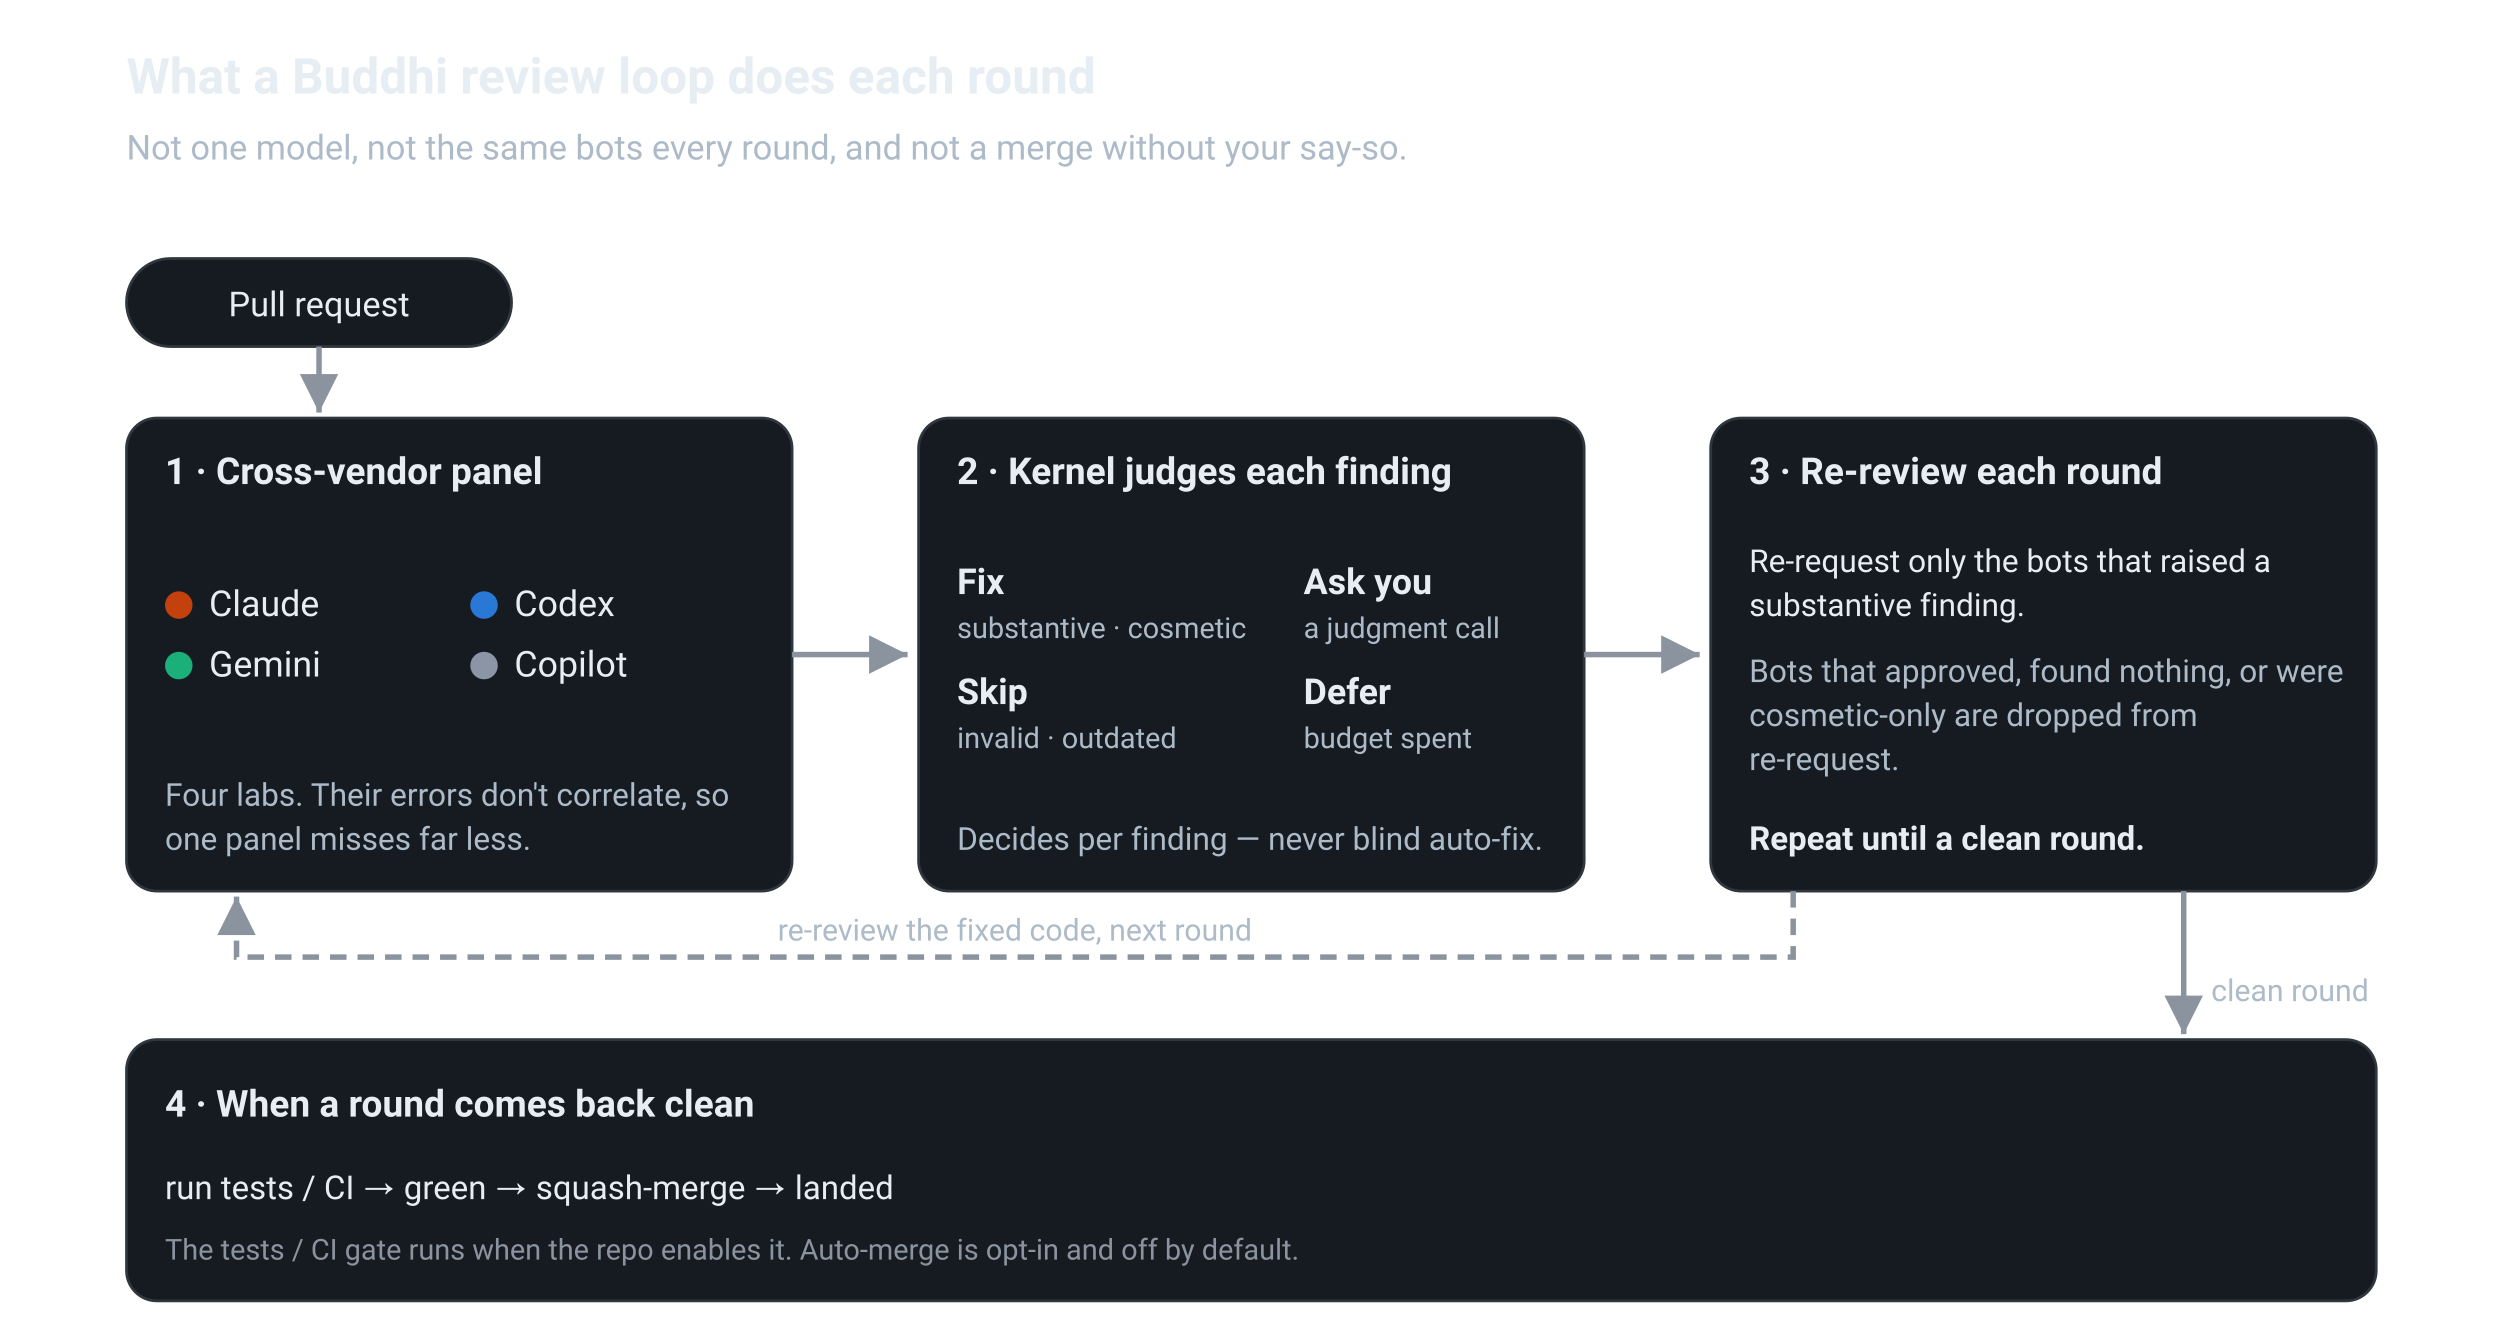
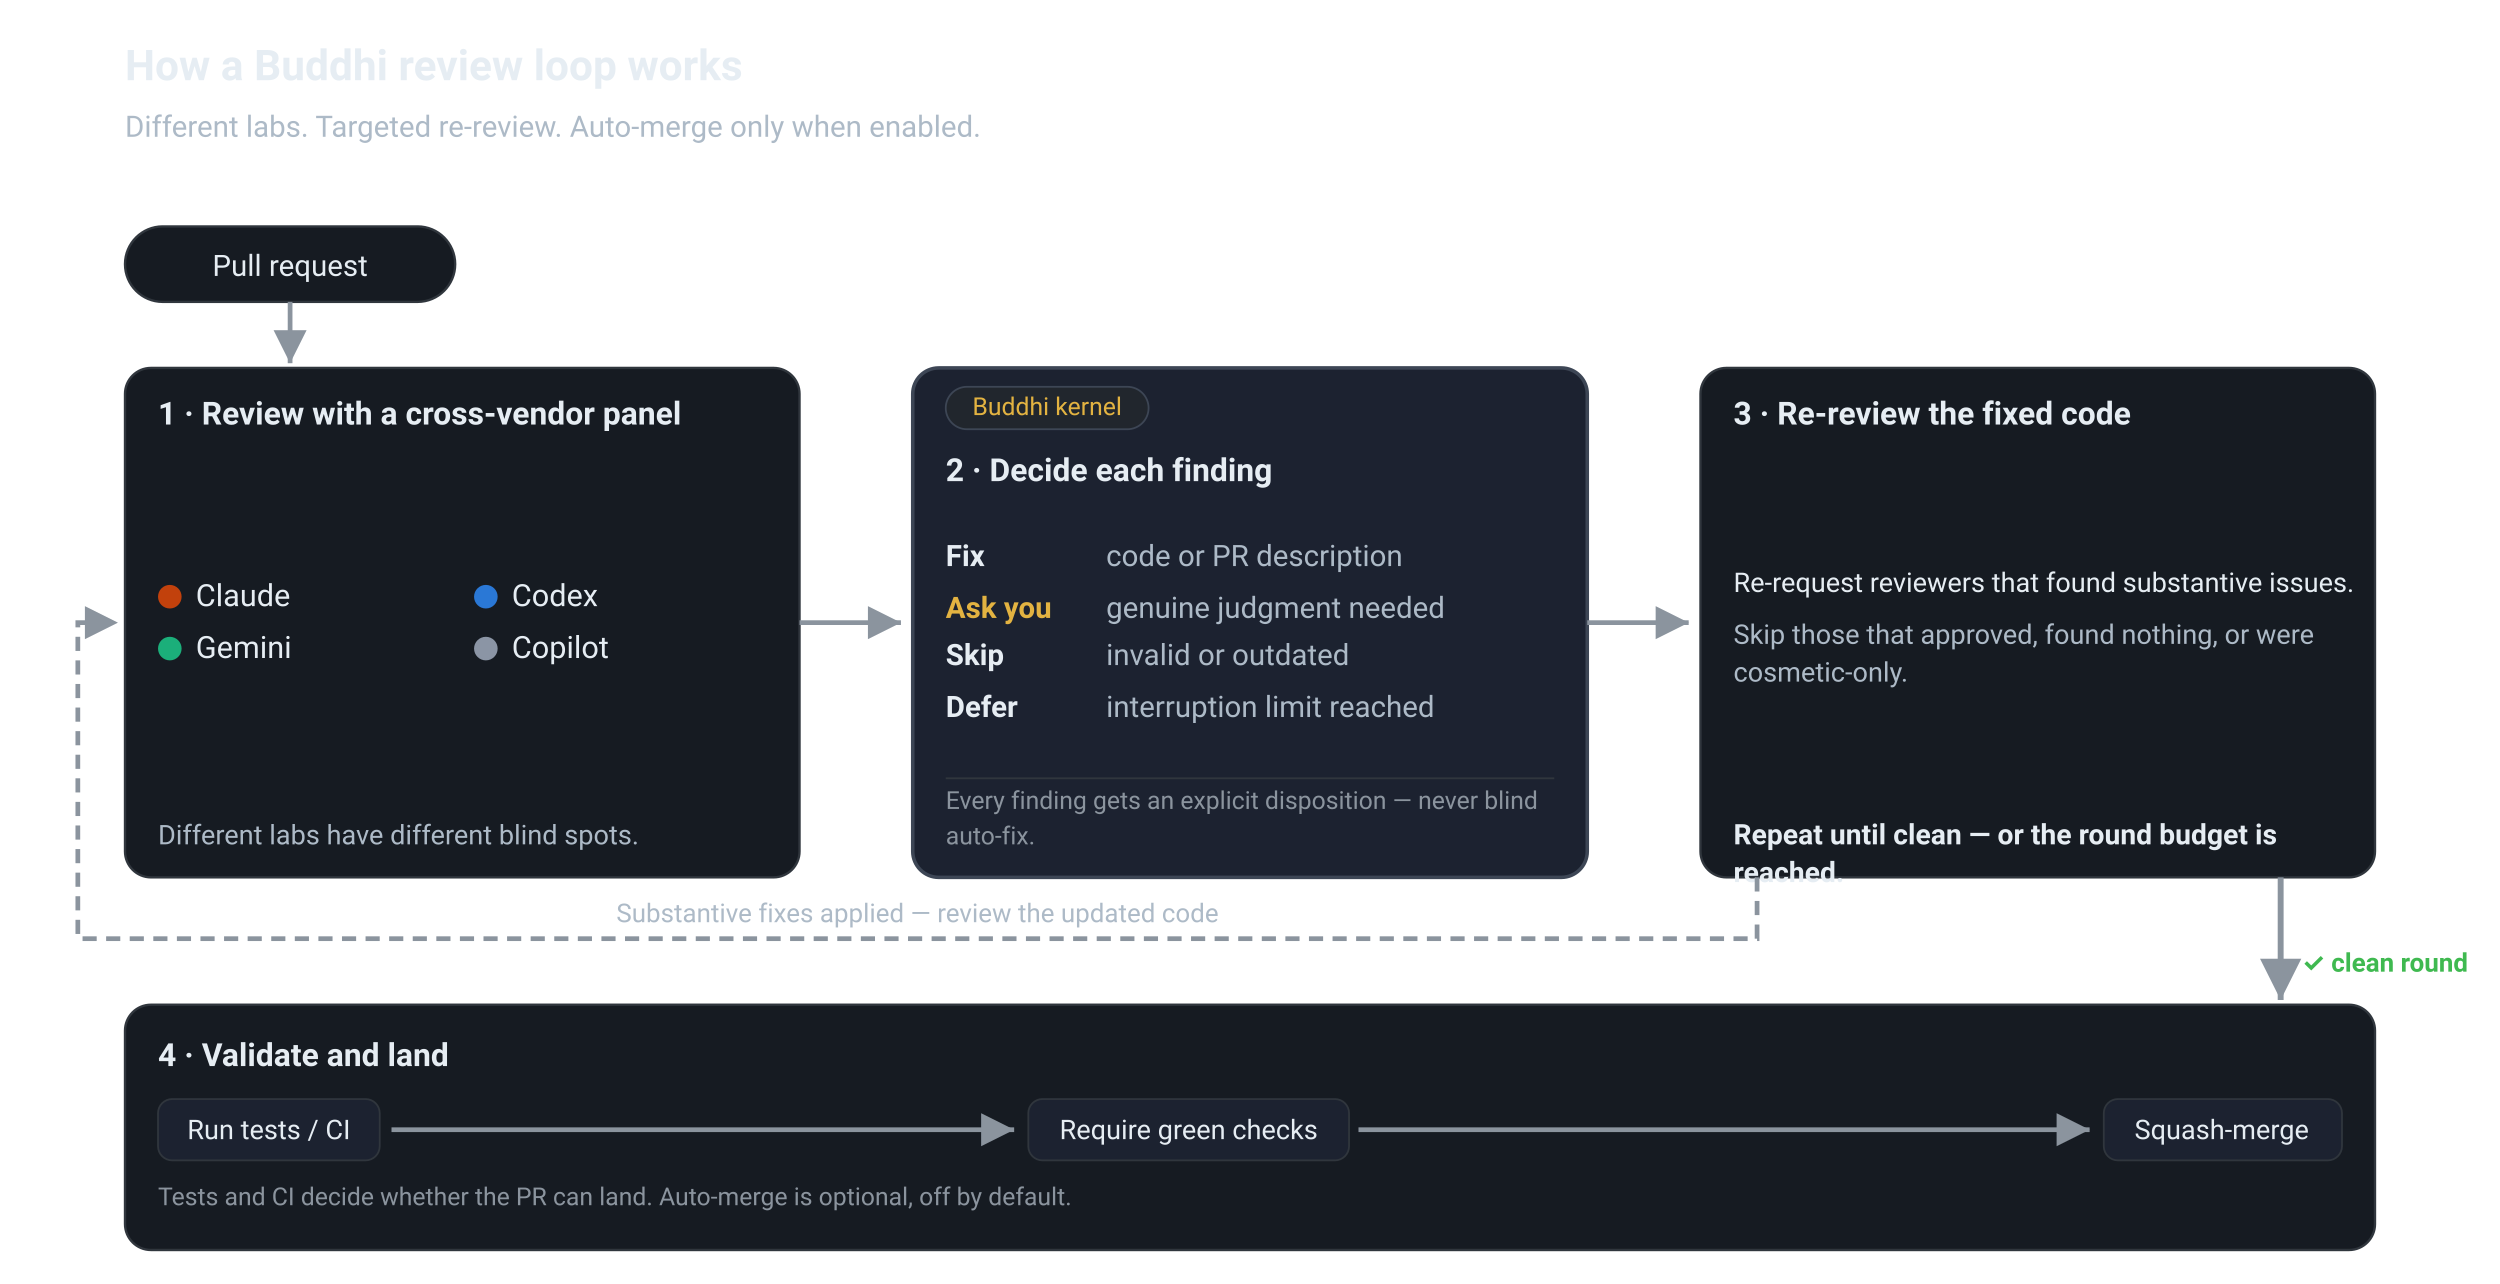
- <svg xmlns="http://www.w3.org/2000/svg" viewBox="0 0 909 487" font-family="-apple-system,Segoe UI,Roboto,Helvetica,Arial,sans-serif">
+ <svg xmlns="http://www.w3.org/2000/svg" viewBox="0 0 1060 544" font-family="-apple-system,Segoe UI,Roboto,Helvetica,Arial,sans-serif">
  <defs>
    <marker id="ar" markerWidth="11" markerHeight="11" refX="7" refY="3.5" orient="auto">
      <path d="M0,0 L7,3.5 L0,7 Z" fill="#8b949e" />
    </marker>
+     <marker id="arL" markerWidth="11" markerHeight="11" refX="7" refY="3.5" orient="auto">
+       <path d="M0,0 L7,3.5 L0,7 Z" fill="#8b949e" />
+     </marker>
  </defs>
-   <text x="46" y="34" font-size="18" font-weight="700" fill="#e6edf3">What a Buddhi review loop does each round</text>
-   <text x="46" y="58" font-size="12.5" fill="#adbac7">Not one model, not the same bots every round, and not a merge without your say-so.</text>
-   <rect x="46" y="94" width="140" height="32" rx="16" fill="#161b22" stroke="#30363d" stroke-width="1" />
-   <text x="116" y="115" text-anchor="middle" font-size="12.5" fill="#e6edf3">Pull request</text>
-   <path d="M116,126 L116,150" fill="none" stroke="#8b949e" stroke-width="2" marker-end="url(#ar)" />
-   <rect x="46" y="152" width="242" height="172" rx="11" fill="#161b22" stroke="#30363d" stroke-width="1" />
-   <text x="60" y="176" font-size="13.5" font-weight="700" fill="#e6edf3">1 · Cross-vendor panel</text>
-   <circle cx="65" cy="220" r="5" fill="#C2410C" />
-   <text x="76" y="224" font-size="13" fill="#e6edf3">Claude</text>
-   <circle cx="176" cy="220" r="5" fill="#2A78D6" />
-   <text x="187" y="224" font-size="13" fill="#e6edf3">Codex</text>
-   <circle cx="65" cy="242" r="5" fill="#1BAF7A" />
-   <text x="76" y="246" font-size="13" fill="#e6edf3">Gemini</text>
-   <circle cx="176" cy="242" r="5" fill="#8B95A5" />
-   <text x="187" y="246" font-size="13" fill="#e6edf3">Copilot</text>
-   <text x="60" y="293" font-size="11.5" fill="#adbac7">Four labs. Their errors don't correlate, so</text>
-   <text x="60" y="309" font-size="11.5" fill="#adbac7">one panel misses far less.</text>
-   <rect x="334" y="152" width="242" height="172" rx="11" fill="#161b22" stroke="#30363d" stroke-width="1" />
-   <text x="348" y="176" font-size="13.5" font-weight="700" fill="#e6edf3">2 · Kernel judges each finding</text>
-   <text x="348" y="216" font-size="13" font-weight="700" fill="#e6edf3">Fix</text>
-   <text x="348" y="232" font-size="10.5" fill="#adbac7">substantive · cosmetic</text>
-   <text x="474" y="216" font-size="13" font-weight="700" fill="#e6edf3">Ask you</text>
-   <text x="474" y="232" font-size="10.5" fill="#adbac7">a judgment call</text>
-   <text x="348" y="256" font-size="13" font-weight="700" fill="#e6edf3">Skip</text>
-   <text x="348" y="272" font-size="10.5" fill="#adbac7">invalid · outdated</text>
-   <text x="474" y="256" font-size="13" font-weight="700" fill="#e6edf3">Defer</text>
-   <text x="474" y="272" font-size="10.5" fill="#adbac7">budget spent</text>
-   <text x="348" y="309" font-size="11.5" fill="#adbac7">Decides per finding — never blind auto-fix.</text>
-   <rect x="622" y="152" width="242" height="172" rx="11" fill="#161b22" stroke="#30363d" stroke-width="1" />
-   <text x="636" y="176" font-size="13.5" font-weight="700" fill="#e6edf3">3 · Re-review each round</text>
-   <text x="636" y="208" font-size="11.5" fill="#e6edf3">Re-request only the bots that raised a</text>
-   <text x="636" y="224" font-size="11.5" fill="#e6edf3">substantive finding.</text>
-   <text x="636" y="248" font-size="11.5" fill="#adbac7">Bots that approved, found nothing, or were</text>
-   <text x="636" y="264" font-size="11.5" fill="#adbac7">cosmetic-only are dropped from</text>
-   <text x="636" y="280" font-size="11.5" fill="#adbac7">re-request.</text>
-   <text x="636" y="309" font-size="12" font-weight="700" fill="#e6edf3">Repeat until a clean round.</text>
-   <path d="M288,238 L330,238" fill="none" stroke="#8b949e" stroke-width="2" marker-end="url(#ar)" />
-   <path d="M576,238 L618,238" fill="none" stroke="#8b949e" stroke-width="2" marker-end="url(#ar)" />
-   <path d="M652,324 L652,348 L86,348 L86,326" fill="none" stroke="#8b949e" stroke-width="2" stroke-dasharray="6 4" marker-end="url(#ar)" />
-   <text x="369" y="342" text-anchor="middle" font-size="11" fill="#adbac7">re-review the fixed code, next round</text>
-   <path d="M794,324 L794,376" fill="none" stroke="#8b949e" stroke-width="2" marker-end="url(#ar)" />
-   <text x="804" y="364" font-size="11" fill="#adbac7">clean round</text>
-   <rect x="46" y="378" width="818" height="95" rx="11" fill="#161b22" stroke="#30363d" stroke-width="1" />
-   <text x="60" y="406" font-size="13.5" font-weight="700" fill="#e6edf3">4 · When a round comes back clean</text>
-   <text x="60" y="436" font-size="12" fill="#e6edf3">run tests / CI  →  green  →  squash-merge  →  landed</text>
-   <text x="60" y="458" font-size="10.5" fill="#8b949e">The tests / CI gate runs when the repo enables it. Auto-merge is opt-in and off by default.</text>
+   <text x="53" y="34" font-size="18" font-weight="700" fill="#e6edf3">How a Buddhi review loop works</text>
+   <text x="53" y="58" font-size="12.5" fill="#adbac7">Different labs. Targeted re-review. Auto-merge only when enabled.</text>
+   <rect x="53" y="96" width="140" height="32" rx="16" fill="#161b22" stroke="#30363d" stroke-width="1" />
+   <text x="123" y="117" text-anchor="middle" font-size="12.5" fill="#e6edf3">Pull request</text>
+   <path d="M123,128 L123,154" fill="none" stroke="#8b949e" stroke-width="2" marker-end="url(#ar)" />
+   <rect x="53" y="156" width="286" height="216" rx="11" fill="#161b22" stroke="#30363d" stroke-width="1" />
+   <text x="67" y="180" font-size="13.5" font-weight="700" fill="#e6edf3">1 · Review with a cross-vendor panel</text>
+   <circle cx="72" cy="253" r="5" fill="#C2410C" />
+   <text x="83" y="257" font-size="13" fill="#e6edf3">Claude</text>
+   <circle cx="206" cy="253" r="5" fill="#2A78D6" />
+   <text x="217" y="257" font-size="13" fill="#e6edf3">Codex</text>
+   <circle cx="72" cy="275" r="5" fill="#1BAF7A" />
+   <text x="83" y="279" font-size="13" fill="#e6edf3">Gemini</text>
+   <circle cx="206" cy="275" r="5" fill="#8B95A5" />
+   <text x="217" y="279" font-size="13" fill="#e6edf3">Copilot</text>
+   <text x="67" y="358" font-size="11.5" fill="#adbac7">Different labs have different blind spots.</text>
+   <rect x="387" y="156" width="286" height="216" rx="11" fill="#1c2230" stroke="#3d4655" stroke-width="1.5" />
+   <rect x="401" y="164" width="86" height="18" rx="9" fill="#21262d" stroke="#3d4655" stroke-width="0.75" />
+   <text x="444" y="176" font-size="10.5" text-anchor="middle" fill="#e3b341">Buddhi kernel</text>
+   <text x="401" y="204" font-size="13.5" font-weight="700" fill="#e6edf3">2 · Decide each finding</text>
+   <text x="401" y="240" font-size="12.5" font-weight="700" fill="#e6edf3">Fix</text>
+   <text x="469" y="240" font-size="12.5" fill="#adbac7">code or PR description</text>
+   <text x="401" y="262" font-size="12.5" font-weight="700" fill="#e3b341">Ask you</text>
+   <text x="469" y="262" font-size="12.5" fill="#adbac7">genuine judgment needed</text>
+   <text x="401" y="282" font-size="12.5" font-weight="700" fill="#e6edf3">Skip</text>
+   <text x="469" y="282" font-size="12.5" fill="#adbac7">invalid or outdated</text>
+   <text x="401" y="304" font-size="12.5" font-weight="700" fill="#e6edf3">Defer</text>
+   <text x="469" y="304" font-size="12.5" fill="#adbac7">interruption limit reached</text>
+   <line x1="401" y1="330" x2="659" y2="330" stroke="#30363d" stroke-width="0.75" />
+   <text x="401" y="343" font-size="10.5" fill="#8b949e">Every finding gets an explicit disposition — never blind</text>
+   <text x="401" y="358" font-size="10.5" fill="#8b949e">auto-fix.</text>
+   <rect x="721" y="156" width="286" height="216" rx="11" fill="#161b22" stroke="#30363d" stroke-width="1" />
+   <text x="735" y="180" font-size="13.5" font-weight="700" fill="#e6edf3">3 · Re-review the fixed code</text>
+   <text x="735" y="251" font-size="11.5" fill="#e6edf3">Re-request reviewers that found substantive issues.</text>
+   <text x="735" y="273" font-size="11.5" fill="#adbac7">Skip those that approved, found nothing, or were</text>
+   <text x="735" y="289" font-size="11.5" fill="#adbac7">cosmetic-only.</text>
+   <text x="735" y="358" font-size="12" font-weight="700" fill="#e6edf3">Repeat until clean — or the round budget is</text>
+   <text x="735" y="374" font-size="12" font-weight="700" fill="#e6edf3">reached.</text>
+   <path d="M339,264 L382,264" fill="none" stroke="#8b949e" stroke-width="2" marker-end="url(#ar)" />
+   <path d="M673,264 L716,264" fill="none" stroke="#8b949e" stroke-width="2" marker-end="url(#ar)" />
+   <path d="M745,372 L745,398 L33,398 L33,264 L50,264" fill="none" stroke="#8b949e" stroke-width="2" stroke-dasharray="6 4" marker-end="url(#ar)" />
+   <text x="389" y="391" font-size="11" text-anchor="middle" fill="#adbac7">Substantive fixes applied — review the updated code</text>
+   <path d="M967,372 L967,424" fill="none" stroke="#8b949e" stroke-width="2.5" marker-end="url(#ar)" />
+   <text x="976" y="412" font-size="11" font-weight="700" fill="#3fb950">✓ clean round</text>
+   <rect x="53" y="426" width="954" height="104" rx="11" fill="#161b22" stroke="#30363d" stroke-width="1" />
+   <text x="67" y="452" font-size="13.5" font-weight="700" fill="#e6edf3">4 · Validate and land</text>
+   <rect x="67" y="466" width="94" height="26" rx="6" fill="#1c2230" stroke="#30363d" stroke-width="0.75" />
+   <text x="114" y="483" font-size="11.5" text-anchor="middle" fill="#e6edf3">Run tests / CI</text>
+   <rect x="436" y="466" width="136" height="26" rx="6" fill="#1c2230" stroke="#30363d" stroke-width="0.75" />
+   <text x="504" y="483" font-size="11.5" text-anchor="middle" fill="#e6edf3">Require green checks</text>
+   <rect x="892" y="466" width="101" height="26" rx="6" fill="#1c2230" stroke="#30363d" stroke-width="0.75" />
+   <text x="942" y="483" font-size="11.5" text-anchor="middle" fill="#e6edf3">Squash-merge</text>
+   <path d="M166,479 L430,479" fill="none" stroke="#8b949e" stroke-width="2" marker-end="url(#ar)" />
+   <path d="M576,479 L886,479" fill="none" stroke="#8b949e" stroke-width="2" marker-end="url(#ar)" />
+   <text x="67" y="511" font-size="10.5" fill="#8b949e">Tests and CI decide whether the PR can land. Auto-merge is optional, off by default.</text>
</svg>
